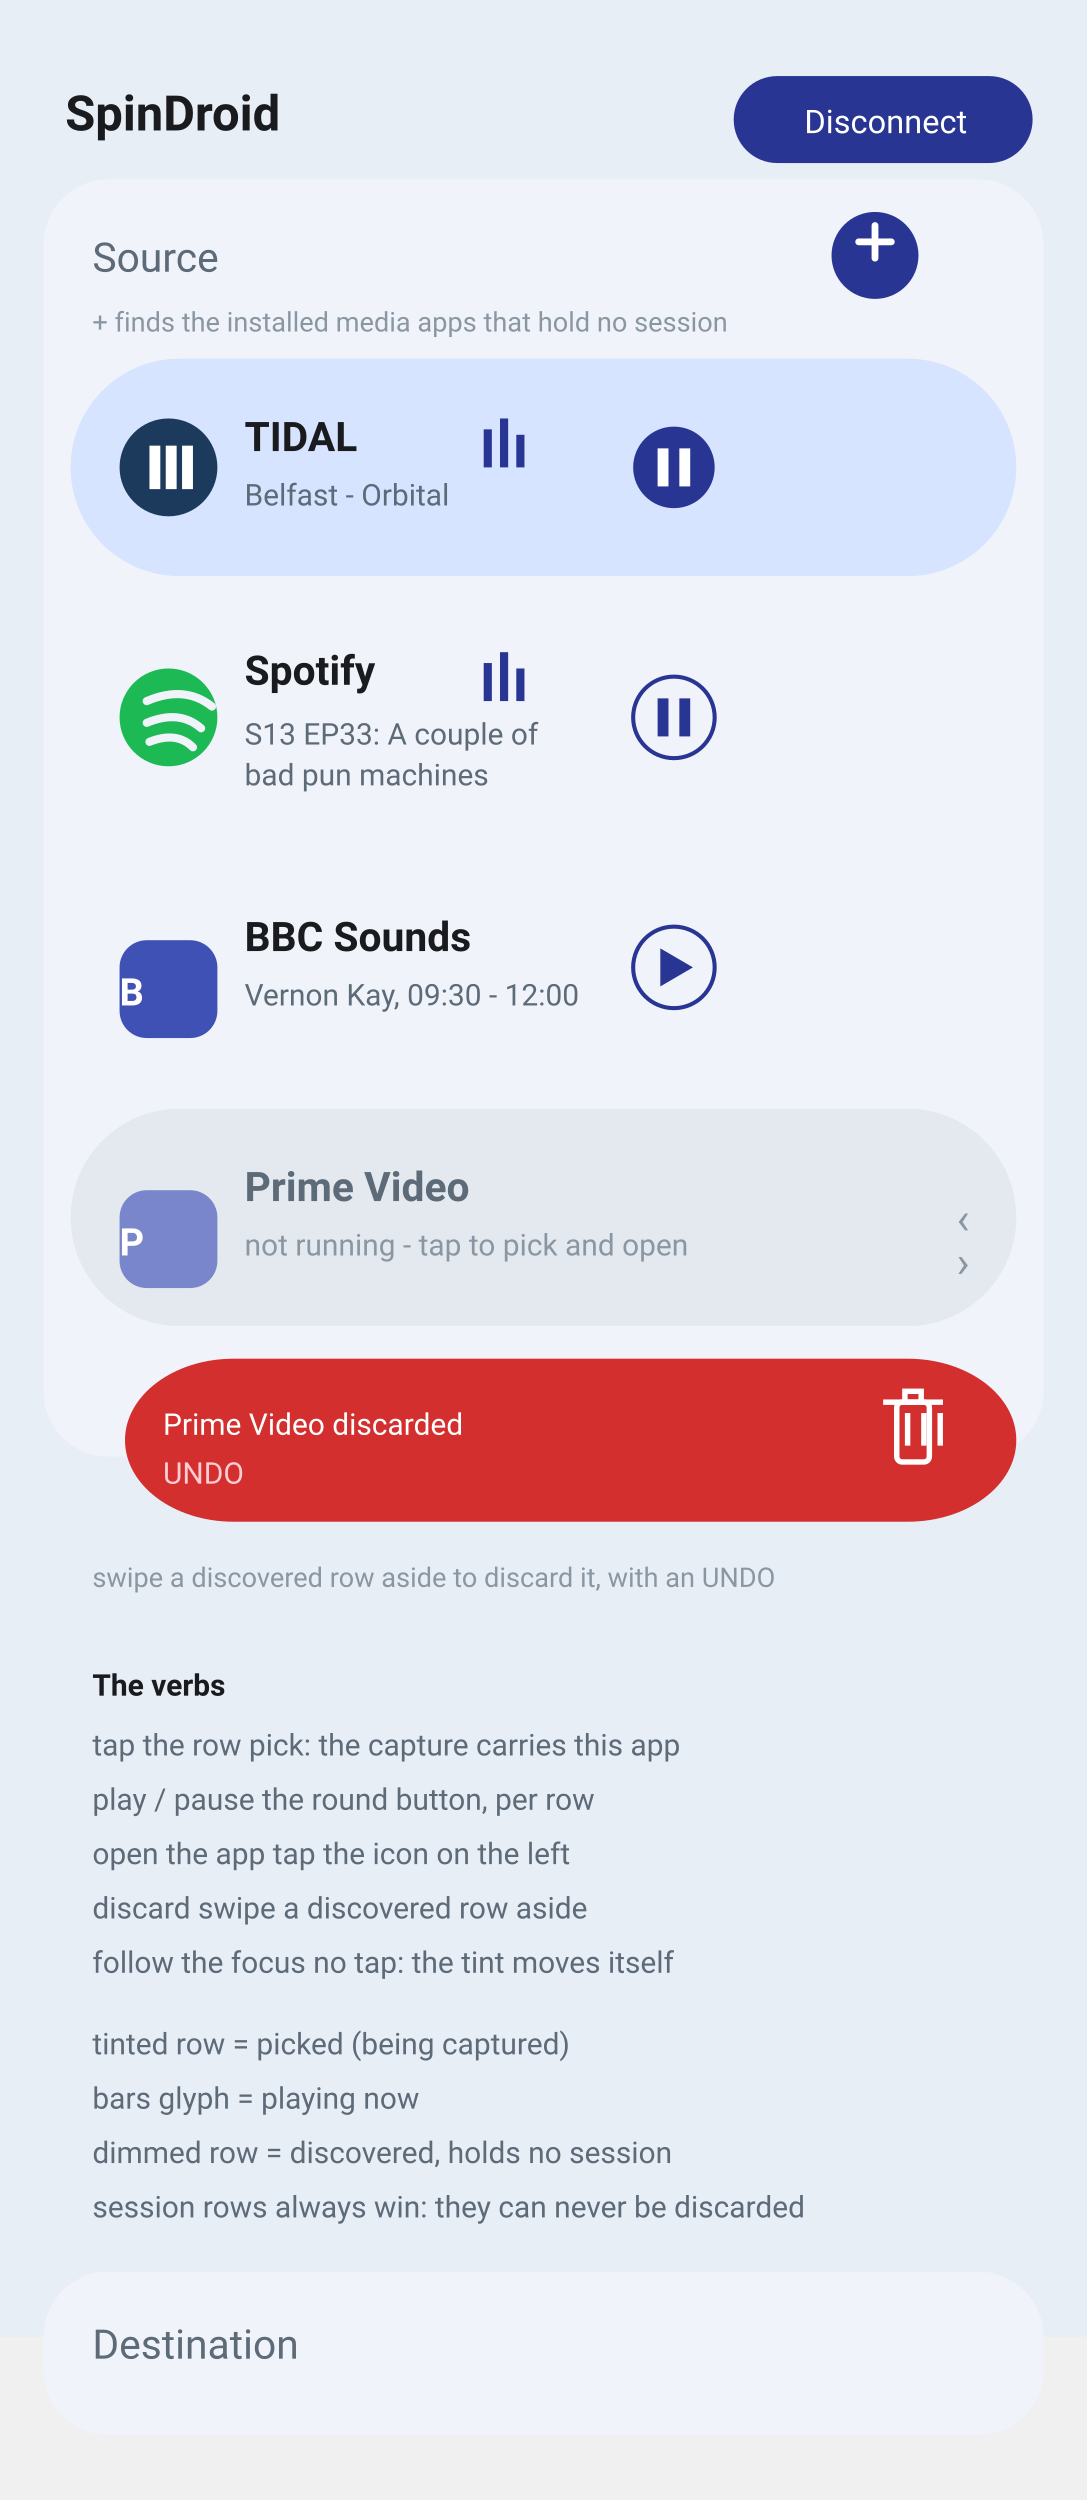
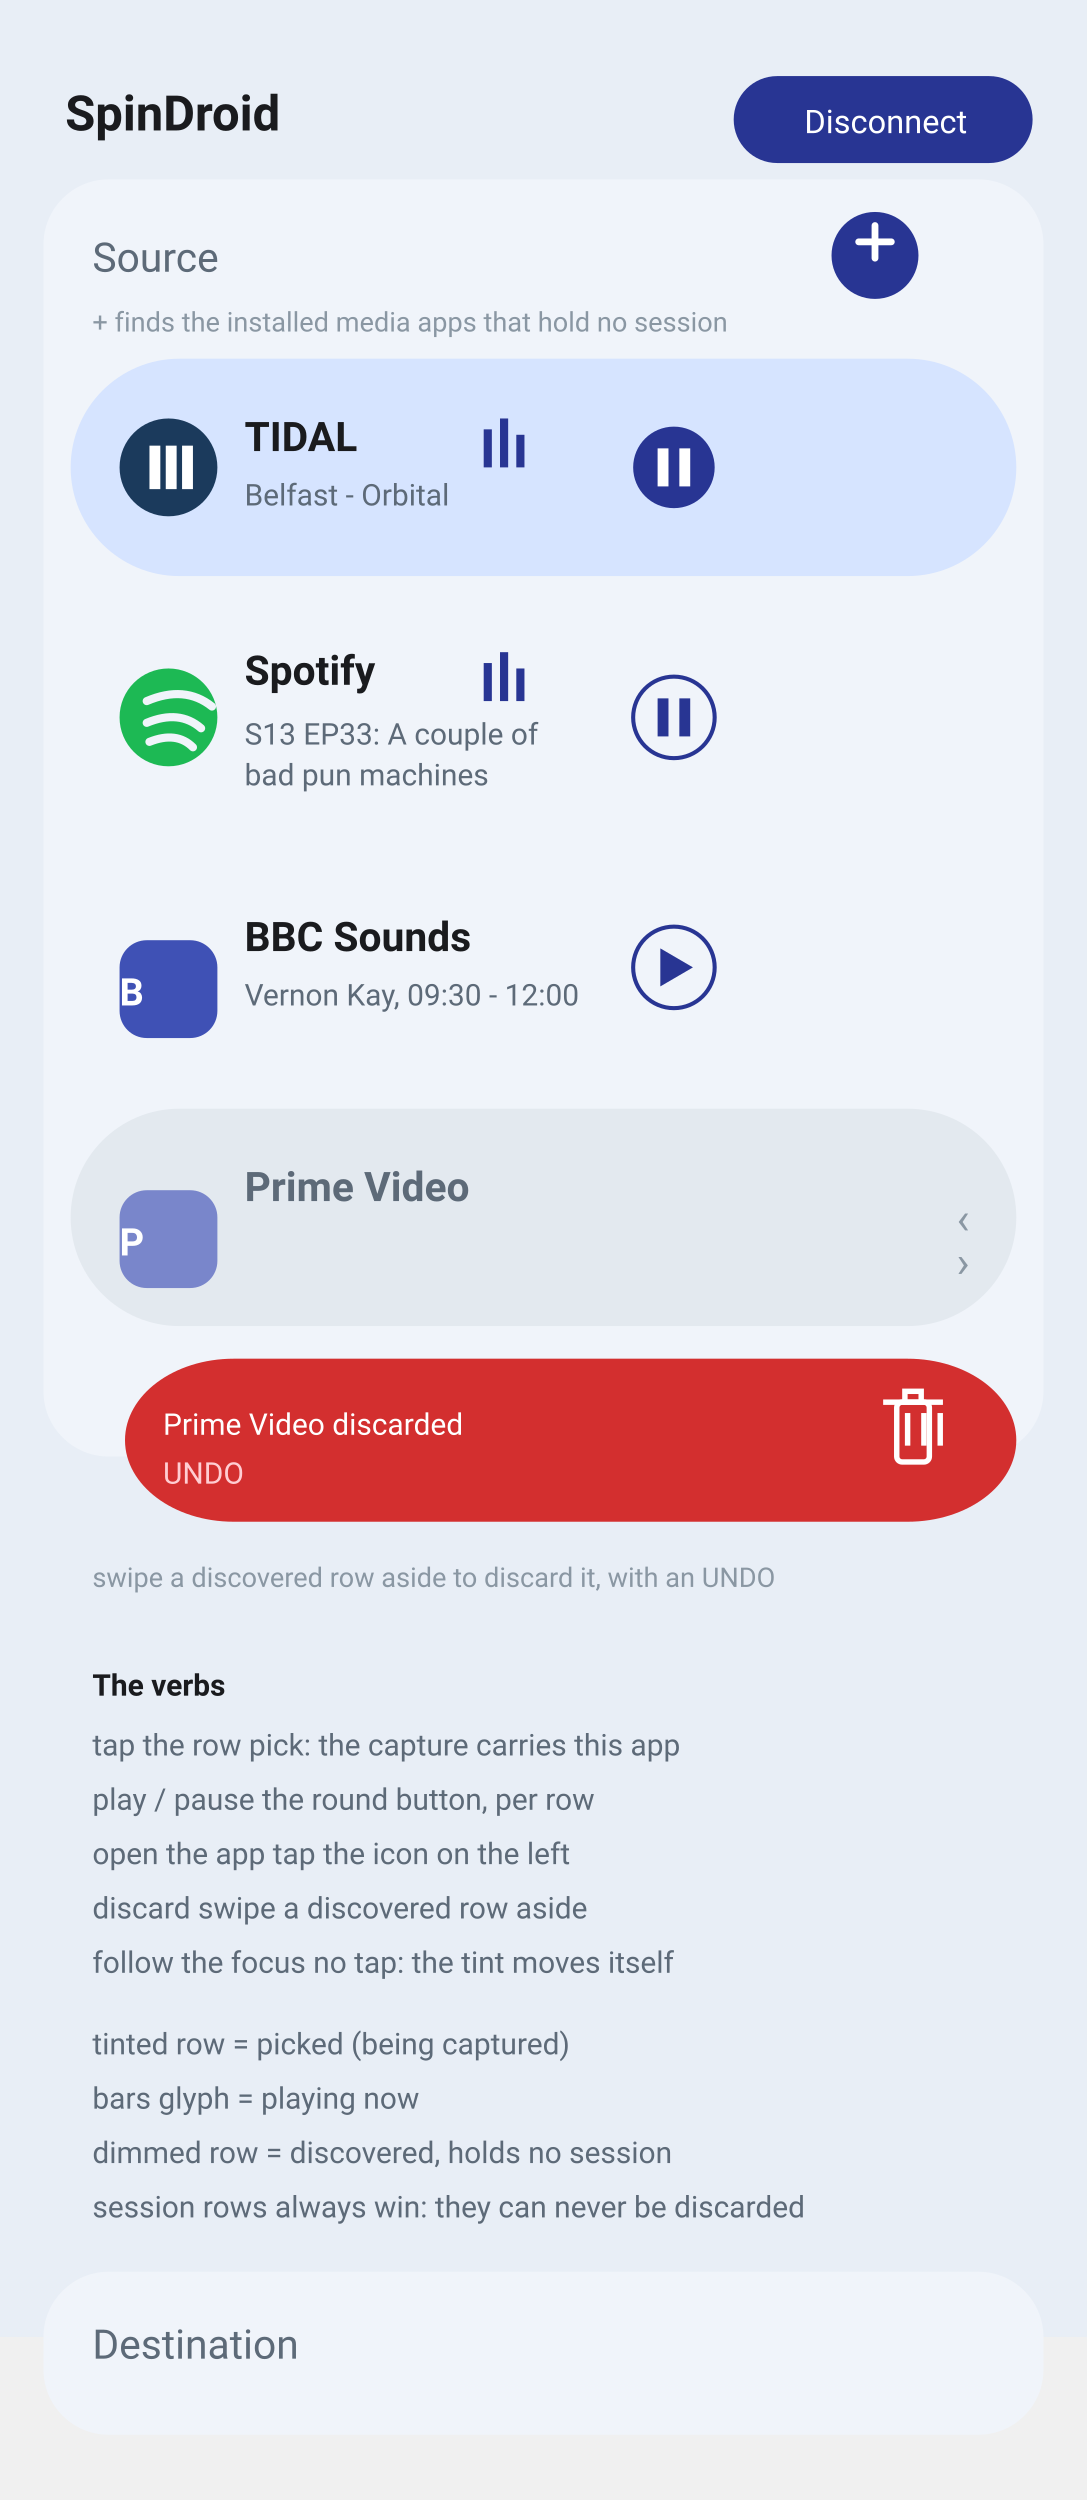
<svg xmlns="http://www.w3.org/2000/svg" width="400" height="920" font-family="Roboto, sans-serif">
  <rect width="400" height="860" fill="#e8eef6" />
  <text x="24" y="48" font-size="18" font-weight="bold" fill="#1a1b1e">SpinDroid</text>
  <rect x="270" y="28" width="110" height="32" rx="16" fill="#283593" />
  <text x="296" y="49" font-size="12" fill="#ffffff">Disconnect</text>
  <rect x="16" y="66" width="368" height="470" rx="24" fill="#f0f4fa" />
  <text x="34" y="100" font-size="15" fill="#5d6a78">Source</text>
  <circle cx="322" cy="94" r="16" fill="#283593" />
  <path d="M316 89 h12 M322 83 v12" stroke="#ffffff" stroke-width="2.5" stroke-linecap="round" />
  <text x="34" y="122" font-size="10" fill="#8a97a3">+ finds the installed media apps that hold no session</text>
  <rect x="26" y="132" width="348" height="80" rx="40" fill="#d6e4ff" />
  <circle cx="62" cy="172" r="18" fill="#1b3a5c" />
  <path d="M55 164 h4 v16 h-4 z M61 164 h4 v16 h-4 z M67 164 h4 v16 h-4 z" fill="#ffffff" />
  <text x="90" y="166" font-size="15" font-weight="bold" fill="#1a1b1e">TIDAL</text>
  <text x="90" y="186" font-size="11" fill="#5d6a78">Belfast - Orbital</text>
  <g fill="#283593">
    <rect x="178" y="158" width="3" height="14" />
    <rect x="184" y="154" width="3" height="18" />
    <rect x="190" y="160" width="3" height="12" />
  </g>
  <circle cx="248" cy="172" r="15" fill="#283593" />
  <g fill="#ffffff">
    <rect x="242" y="165" width="4" height="14" />
    <rect x="250" y="165" width="4" height="14" />
  </g>
  <rect x="26" y="224" width="348" height="80" rx="40" fill="#f0f4fa" />
  <circle cx="62" cy="264" r="18" fill="#1db954" />
  <path d="M54 258 q14 -6 24 2 M54 266 q12 -5 20 2 M55 273 q10 -4 16 2" stroke="#f0f4fa" stroke-width="3" fill="none" stroke-linecap="round" />
  <text x="90" y="252" font-size="15" font-weight="bold" fill="#1a1b1e">Spotify</text>
  <g fill="#283593">
    <rect x="178" y="244" width="3" height="14" />
    <rect x="184" y="240" width="3" height="18" />
    <rect x="190" y="246" width="3" height="12" />
  </g>
  <text x="90" y="274" font-size="11" fill="#5d6a78">S13 EP33: A couple of</text>
  <text x="90" y="289" font-size="11" fill="#5d6a78">bad pun machines</text>
  <circle cx="248" cy="264" r="15" fill="none" stroke="#283593" stroke-width="1.5" />
  <g fill="#283593">
    <rect x="242" y="257" width="4" height="14" />
    <rect x="250" y="257" width="4" height="14" />
  </g>
  <rect x="26" y="316" width="348" height="80" rx="40" fill="#f0f4fa" />
  <rect x="44" y="346" width="36" height="36" rx="10" fill="#3f51b5" />
  <text x="44" y="370" font-size="14" font-weight="bold" fill="#ffffff">B</text>
  <text x="90" y="350" font-size="15" font-weight="bold" fill="#1a1b1e">BBC Sounds</text>
  <text x="90" y="370" font-size="11" fill="#5d6a78">Vernon Kay, 09:30 - 12:00</text>
  <circle cx="248" cy="356" r="15" fill="none" stroke="#283593" stroke-width="1.5" />
  <path d="M243 349 l12 7 -12 7 z" fill="#283593" />
  <rect x="26" y="408" width="348" height="80" rx="40" fill="#e3e9ef" />
  <rect x="44" y="438" width="36" height="36" rx="10" fill="#7986cb" />
  <text x="44" y="462" font-size="14" font-weight="bold" fill="#ffffff">P</text>
  <text x="90" y="442" font-size="15" font-weight="bold" fill="#5d6a78">Prime Video</text>
-   <text x="90" y="462" font-size="11" fill="#8a97a3">not running - tap to pick and open</text>
  <text x="352" y="454" font-size="16" fill="#8a97a3">‹</text>
  <text x="352" y="470" font-size="16" fill="#8a97a3">›</text>
  <rect x="46" y="500" width="328" height="60" rx="40" fill="#d32f2f" />
  <g stroke="#ffffff" stroke-width="2" fill="none">
    <rect x="330" y="516" width="12" height="22" rx="2" />
    <path d="M325 516 h22 M333 516 v-4 h6 v4 M334 520 v12 M340 520 v12 M346 520 v12" />
  </g>
  <text x="60" y="528" font-size="11" fill="#ffffff">Prime Video discarded</text>
  <text x="60" y="546" font-size="11" fill="#ffcdd2">UNDO</text>
  <text x="34" y="584" font-size="10" fill="#8a97a3">swipe a discovered row aside to discard it, with an UNDO</text>
  <text x="34" y="624" font-size="11" font-weight="bold" fill="#1a1b1e">The verbs</text>
  <g font-size="11" fill="#5d6a78">
    <text x="34" y="646">tap the row         pick: the capture carries this app</text>
    <text x="34" y="666">play / pause        the round button, per row</text>
    <text x="34" y="686">open the app        tap the icon on the left</text>
    <text x="34" y="706">discard             swipe a discovered row aside</text>
    <text x="34" y="726">follow the focus    no tap: the tint moves itself</text>
  </g>
  <g font-size="11" fill="#5d6a78">
    <text x="34" y="756">tinted row = picked (being captured)</text>
    <text x="34" y="776">bars glyph  = playing now</text>
    <text x="34" y="796">dimmed row  = discovered, holds no session</text>
    <text x="34" y="816">session rows always win: they can never be discarded</text>
  </g>
  <rect x="16" y="836" width="368" height="60" rx="24" fill="#f0f4fa" />
  <text x="34" y="868" font-size="15" fill="#5d6a78">Destination</text>
</svg>
